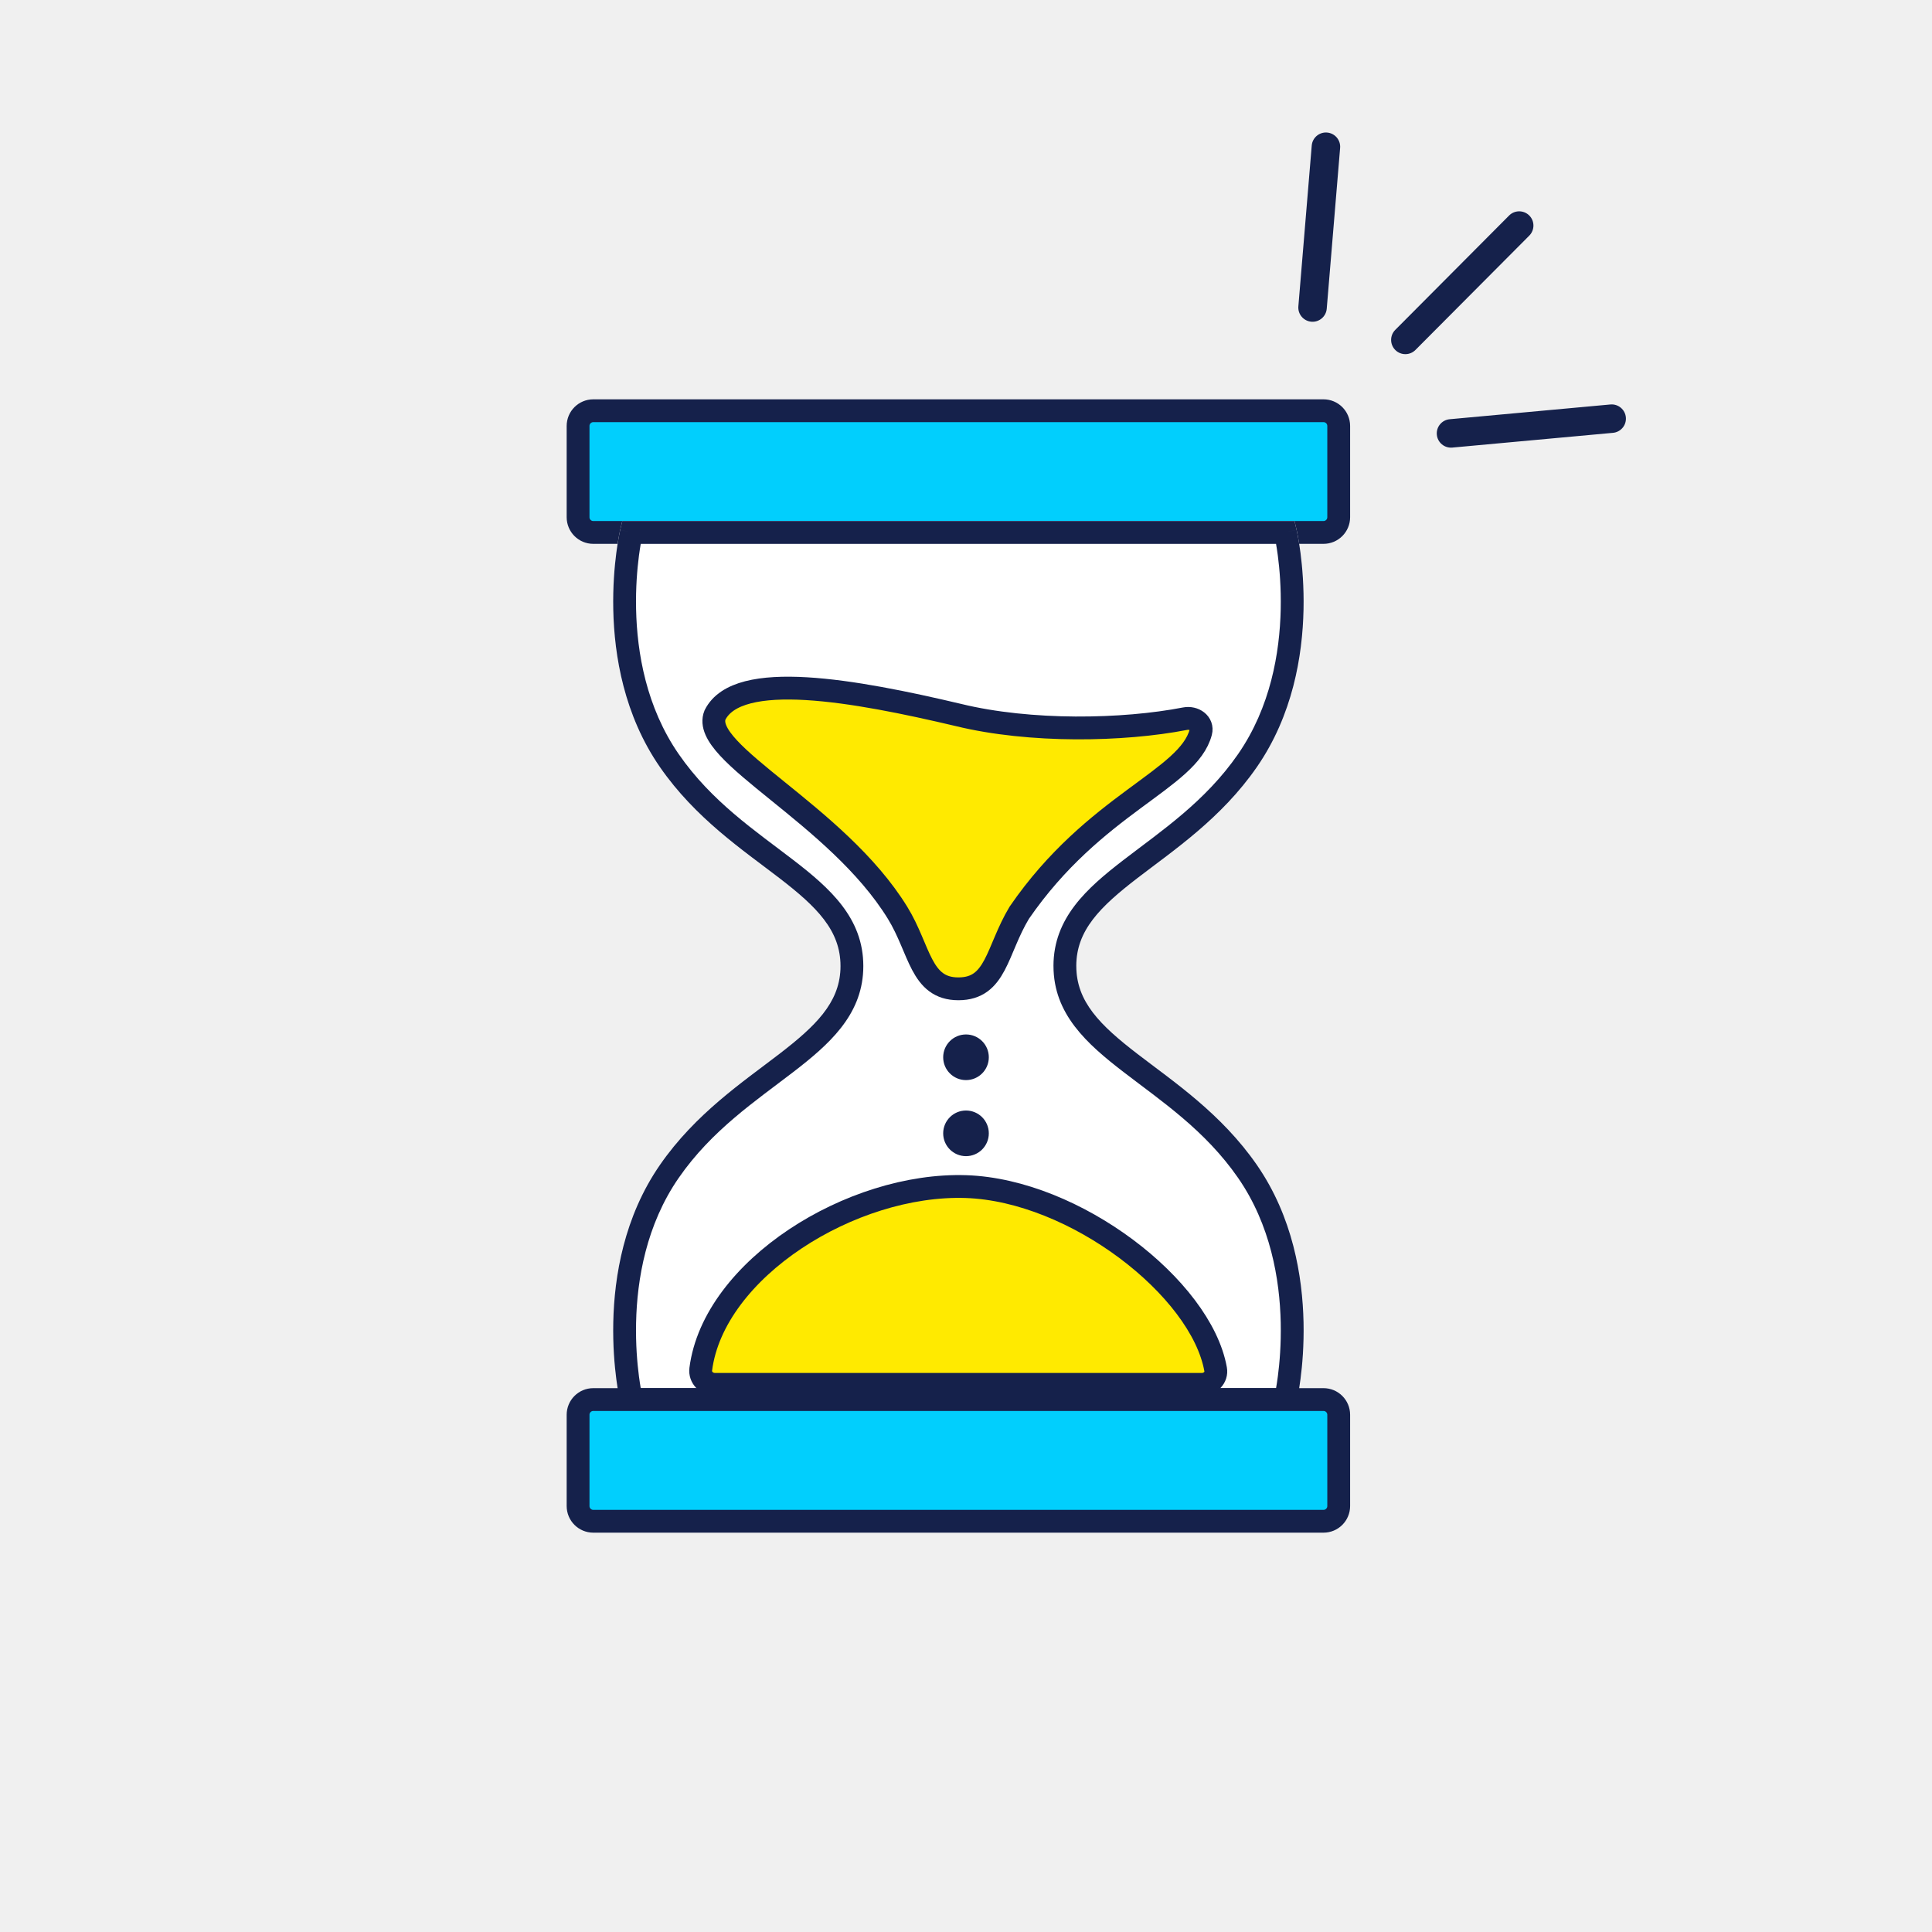
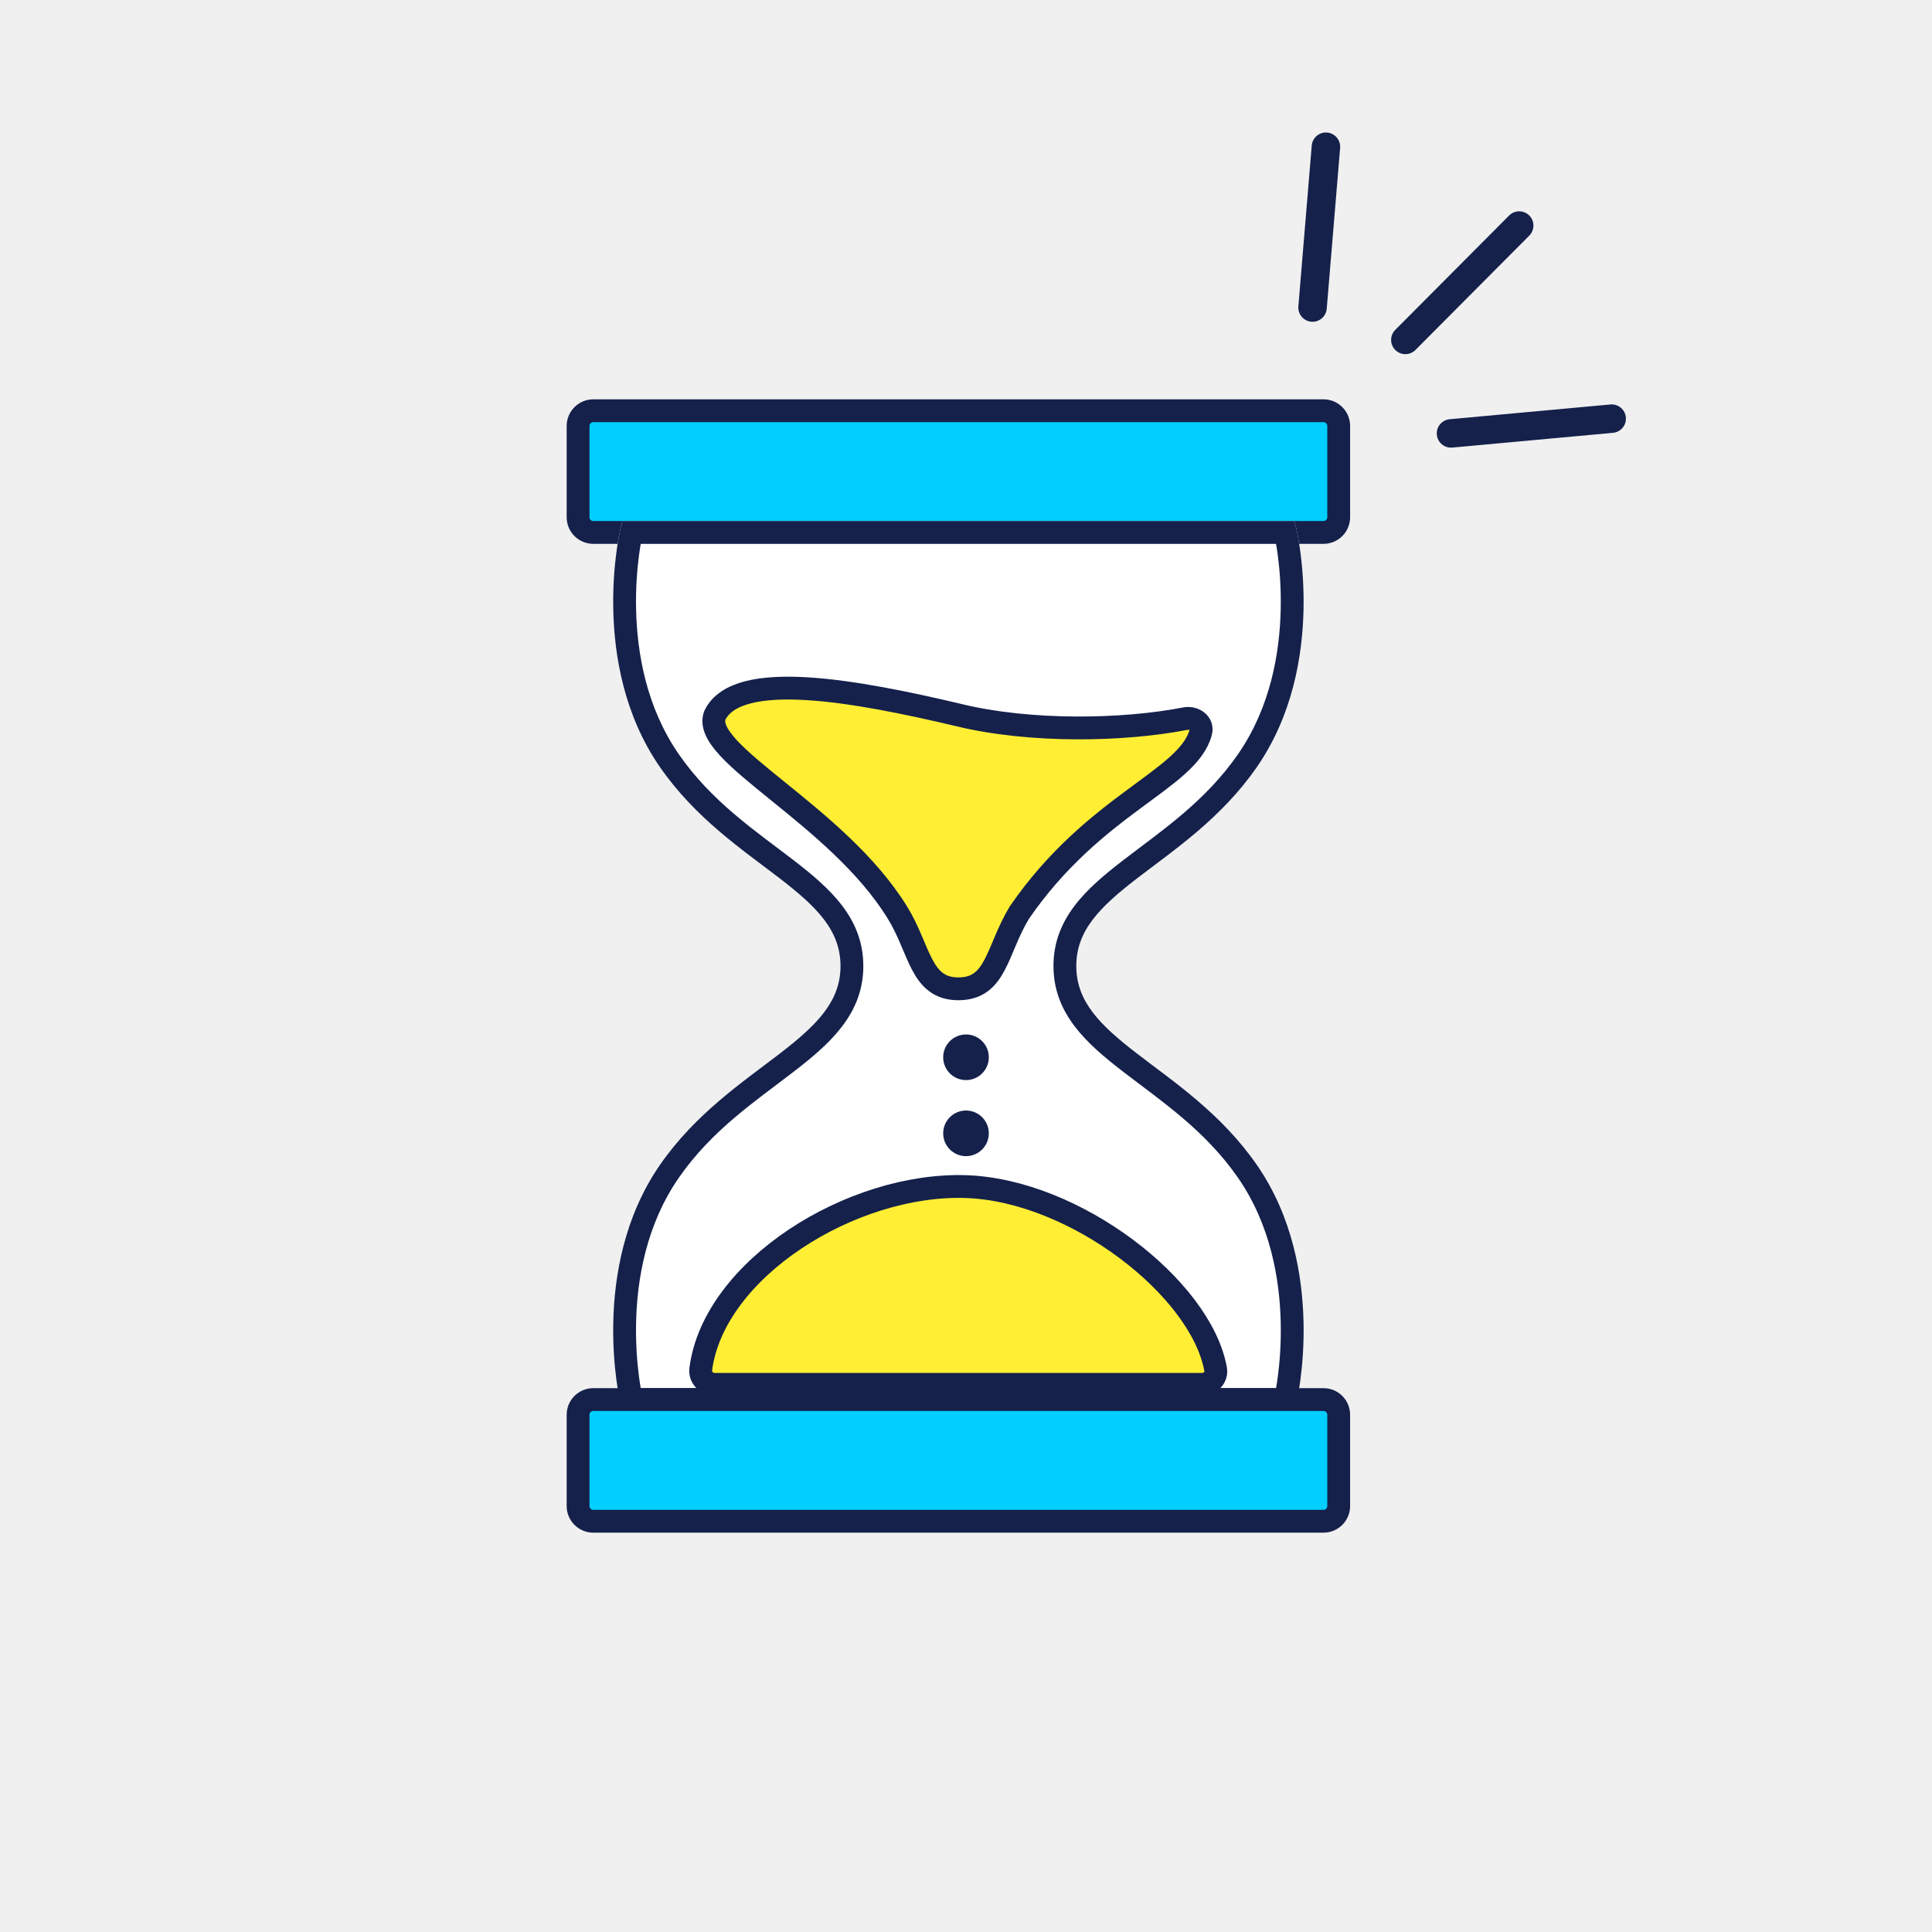
<svg xmlns="http://www.w3.org/2000/svg" width="127" height="127" viewBox="0 0 127 127" fill="none">
  <rect x="38" y="27" width="50" height="8" rx="1" fill="#01CFFD" stroke="#15214B" stroke-width="1.5" />
  <path d="M70.751 63.5C70.751 65.845 72.316 67.391 74.772 69.28C77.16 71.117 80.284 73.202 82.618 76.573C84.983 79.99 85.624 83.905 85.689 86.922C85.721 88.436 85.609 89.74 85.487 90.667C85.427 91.131 85.364 91.502 85.316 91.76C85.291 91.888 85.271 91.989 85.256 92.059C85.249 92.093 85.243 92.121 85.239 92.14C85.236 92.149 85.235 92.157 85.234 92.162C85.233 92.164 85.234 92.161 85.234 92.162L85.096 92.75H63.001V91.25H83.882C83.918 91.041 83.96 90.78 84 90.474C84.114 89.604 84.219 88.377 84.189 86.953C84.128 84.096 83.519 80.51 81.385 77.427C79.219 74.298 76.343 72.383 73.857 70.47C71.438 68.609 69.251 66.655 69.251 63.5C69.251 60.345 71.437 58.391 73.856 56.53C76.342 54.617 79.218 52.702 81.384 49.573C83.519 46.49 84.127 42.905 84.188 40.047C84.218 38.623 84.113 37.396 83.999 36.526C83.959 36.22 83.917 35.959 83.881 35.75H42.119C42.084 35.959 42.041 36.22 42.001 36.526C41.888 37.396 41.782 38.623 41.813 40.047C41.874 42.905 42.482 46.49 44.616 49.573C46.782 52.702 49.658 54.617 52.145 56.53C54.564 58.391 56.75 60.345 56.75 63.5L56.744 63.792C56.614 66.777 54.488 68.667 52.145 70.47C49.658 72.382 46.782 74.298 44.616 77.427C42.482 80.51 41.873 84.096 41.813 86.953C41.782 88.377 41.888 89.604 42.001 90.474C42.041 90.78 42.084 91.041 42.119 91.25H63.001V92.75H40.906L40.77 92.172C40.769 92.17 40.77 92.174 40.77 92.172C40.769 92.166 40.765 92.149 40.763 92.14C40.759 92.121 40.753 92.093 40.745 92.059C40.731 91.989 40.71 91.888 40.686 91.76C40.638 91.502 40.574 91.131 40.514 90.667C40.393 89.74 40.281 88.436 40.313 86.922C40.377 83.905 41.018 79.99 43.383 76.573C45.717 73.202 48.842 71.117 51.23 69.28C53.609 67.45 55.152 65.942 55.246 63.718L55.25 63.5C55.25 61.155 53.686 59.609 51.23 57.72C48.842 55.883 45.717 53.798 43.383 50.427C41.018 47.01 40.377 43.095 40.313 40.078C40.281 38.564 40.393 37.261 40.514 36.333C40.574 35.869 40.638 35.498 40.686 35.24C40.71 35.111 40.731 35.011 40.745 34.941C40.753 34.907 40.759 34.879 40.763 34.86C40.765 34.851 40.767 34.843 40.768 34.838C40.767 34.839 40.768 34.836 40.768 34.838L40.906 34.25H85.095L85.231 34.828C85.23 34.826 85.231 34.83 85.231 34.828C85.232 34.834 85.235 34.851 85.237 34.86C85.242 34.879 85.248 34.907 85.255 34.941C85.27 35.011 85.291 35.111 85.315 35.24C85.363 35.498 85.426 35.869 85.487 36.333C85.608 37.261 85.72 38.564 85.688 40.078C85.624 43.095 84.983 47.01 82.617 50.427C80.284 53.798 77.159 55.883 74.771 57.72C72.315 59.609 70.751 61.155 70.751 63.5Z" fill="white" />
  <path fill-rule="evenodd" clip-rule="evenodd" d="M83.882 91.25H63.001H42.119C42.084 91.041 42.041 90.78 42.001 90.474C41.888 89.604 41.782 88.377 41.813 86.953C41.873 84.096 42.482 80.51 44.616 77.427C46.474 74.743 48.854 72.952 51.062 71.29C51.429 71.014 51.791 70.742 52.145 70.47C54.488 68.667 56.614 66.777 56.744 63.792L56.75 63.5C56.75 60.345 54.564 58.391 52.145 56.53C51.791 56.258 51.429 55.986 51.062 55.71C48.854 54.047 46.474 52.257 44.616 49.573C42.482 46.49 41.874 42.905 41.813 40.047C41.782 38.623 41.888 37.396 42.001 36.526C42.041 36.22 42.084 35.959 42.119 35.75H83.881C83.917 35.959 83.959 36.22 83.999 36.526C84.113 37.396 84.218 38.623 84.188 40.047C84.127 42.905 83.519 46.49 81.384 49.573C79.526 52.257 77.147 54.047 74.938 55.71C74.571 55.986 74.21 56.258 73.856 56.53C71.437 58.391 69.251 60.345 69.251 63.5C69.251 66.655 71.438 68.609 73.857 70.47C74.211 70.742 74.572 71.014 74.939 71.29C77.148 72.952 79.527 74.743 81.385 77.427C83.519 80.51 84.128 84.096 84.189 86.953C84.219 88.377 84.114 89.604 84 90.474C83.96 90.78 83.918 91.041 83.882 91.25Z" fill="white" />
  <path d="M70.751 63.5C70.751 65.845 72.316 67.391 74.772 69.28C77.16 71.117 80.284 73.202 82.618 76.573C84.983 79.99 85.624 83.905 85.689 86.922C85.721 88.436 85.609 89.74 85.487 90.667C85.427 91.131 85.364 91.502 85.316 91.76C85.291 91.888 85.271 91.989 85.256 92.059C85.249 92.093 85.243 92.121 85.239 92.14C85.236 92.149 85.235 92.157 85.234 92.162C85.233 92.164 85.233 92.166 85.233 92.168L85.232 92.171L84.501 92L85.232 92.172L85.096 92.75H63.001V91.25H83.882C83.918 91.041 83.96 90.78 84 90.474C84.114 89.604 84.219 88.377 84.189 86.953C84.128 84.096 83.519 80.51 81.385 77.427C79.219 74.298 76.343 72.383 73.857 70.47C71.438 68.609 69.251 66.655 69.251 63.5H69.25C69.25 60.345 71.437 58.391 73.856 56.53C76.342 54.617 79.218 52.702 81.384 49.573C83.519 46.49 84.127 42.905 84.188 40.047C84.218 38.623 84.113 37.396 83.999 36.526C83.959 36.22 83.917 35.959 83.881 35.75H42.119C42.084 35.959 42.041 36.22 42.001 36.526C41.888 37.396 41.782 38.623 41.813 40.047C41.874 42.905 42.482 46.49 44.616 49.573C46.782 52.702 49.658 54.617 52.145 56.53C54.564 58.391 56.75 60.345 56.75 63.5L56.744 63.792C56.614 66.777 54.488 68.667 52.145 70.47C49.658 72.382 46.782 74.298 44.616 77.427C42.482 80.51 41.873 84.096 41.813 86.953C41.782 88.377 41.888 89.604 42.001 90.474C42.041 90.78 42.084 91.041 42.119 91.25H63V92.75H40.906L40.77 92.172L41.5 92L40.77 92.171L40.769 92.168C40.768 92.166 40.768 92.164 40.768 92.162C40.767 92.157 40.765 92.149 40.763 92.14C40.759 92.121 40.753 92.093 40.745 92.059C40.731 91.989 40.71 91.888 40.686 91.76C40.638 91.502 40.574 91.131 40.514 90.667C40.393 89.74 40.281 88.436 40.313 86.922C40.377 83.905 41.018 79.99 43.383 76.573C45.717 73.202 48.842 71.117 51.23 69.28C53.609 67.45 55.152 65.942 55.246 63.718L55.25 63.5C55.25 61.155 53.686 59.609 51.23 57.72C48.842 55.883 45.717 53.798 43.383 50.427C41.018 47.01 40.377 43.095 40.313 40.078C40.281 38.564 40.393 37.261 40.514 36.333C40.574 35.869 40.638 35.498 40.686 35.24C40.71 35.111 40.731 35.011 40.745 34.941C40.753 34.907 40.759 34.879 40.763 34.86C40.765 34.851 40.767 34.843 40.768 34.838C40.768 34.836 40.768 34.834 40.769 34.832L40.77 34.829L41.5 35L40.77 34.828L40.906 34.25H85.095L85.231 34.828L84.5 35L85.231 34.829L85.232 34.832C85.232 34.834 85.232 34.836 85.233 34.838C85.234 34.843 85.235 34.851 85.237 34.86C85.242 34.879 85.248 34.907 85.255 34.941C85.27 35.011 85.291 35.111 85.315 35.24C85.363 35.498 85.426 35.869 85.487 36.333C85.608 37.261 85.72 38.564 85.688 40.078C85.624 43.095 84.983 47.01 82.617 50.427C80.284 53.798 77.159 55.883 74.771 57.72C72.315 59.609 70.75 61.155 70.75 63.5H70.751Z" fill="#15214B" />
  <rect x="38" y="92" width="50" height="8" rx="1" fill="#01CFFD" stroke="#15214B" stroke-width="1.5" />
-   <path d="M46.064 90.003C46.913 83.417 55.981 77.752 63.5 78.001C70.65 78.237 78.95 84.666 79.908 90.007C80.006 90.55 79.552 91.001 79 91.001H47C46.447 91.001 45.994 90.551 46.064 90.003Z" fill="#FFEA00" stroke="#15214B" stroke-width="1.5" />
+   <path d="M46.064 90.003C46.913 83.417 55.981 77.752 63.5 78.001C70.65 78.237 78.95 84.666 79.908 90.007C80.006 90.55 79.552 91.001 79 91.001H47C46.447 91.001 45.994 90.551 46.064 90.003Z" fill="#FFEE33" stroke="#15214B" stroke-width="1.5" />
  <circle cx="63.5" cy="74.5" r="1.5" fill="#15214B" />
  <circle cx="63.5" cy="69.5" r="1.5" fill="#15214B" />
-   <path d="M63 47C56.173 45.387 48.5 44 47 47C46 49.5 55 53.5 59 60C60.488 62.418 60.499 65 63 65C65.501 65 65.5 62.5 67 60C71.95 52.8 78.115 51.27 78.934 48.12C79.085 47.539 78.488 47.128 77.899 47.243C73.829 48.034 67.724 48.153 63 47Z" fill="#FFEA00" stroke="#15214B" stroke-width="1.5" />
+   <path d="M63 47C56.173 45.387 48.5 44 47 47C46 49.5 55 53.5 59 60C60.488 62.418 60.499 65 63 65C65.501 65 65.5 62.5 67 60C71.95 52.8 78.115 51.27 78.934 48.12C79.085 47.539 78.488 47.128 77.899 47.243C73.829 48.034 67.724 48.153 63 47Z" fill="#FFEE33" stroke="#15214B" stroke-width="1.5" />
  <path d="M86.227 9.568C86.27 9.053 86.722 8.67 87.237 8.713C87.752 8.756 88.135 9.208 88.093 9.723L87.213 20.293C87.17 20.808 86.718 21.191 86.203 21.148C85.688 21.105 85.305 20.653 85.348 20.138L86.227 9.568Z" fill="#15214B" />
  <path d="M105.858 26.588C106.373 26.541 106.829 26.92 106.876 27.435C106.923 27.949 106.544 28.405 106.03 28.452L95.467 29.422C94.953 29.469 94.497 29.09 94.45 28.575C94.403 28.06 94.781 27.605 95.296 27.558L105.858 26.588Z" fill="#15214B" />
  <path d="M99.201 14.167C99.566 13.801 100.158 13.8 100.525 14.164C100.891 14.529 100.892 15.121 100.528 15.488L93.044 23.005C92.68 23.371 92.087 23.372 91.721 23.008C91.355 22.643 91.353 22.05 91.718 21.684L99.201 14.167Z" fill="#15214B" />
</svg>
